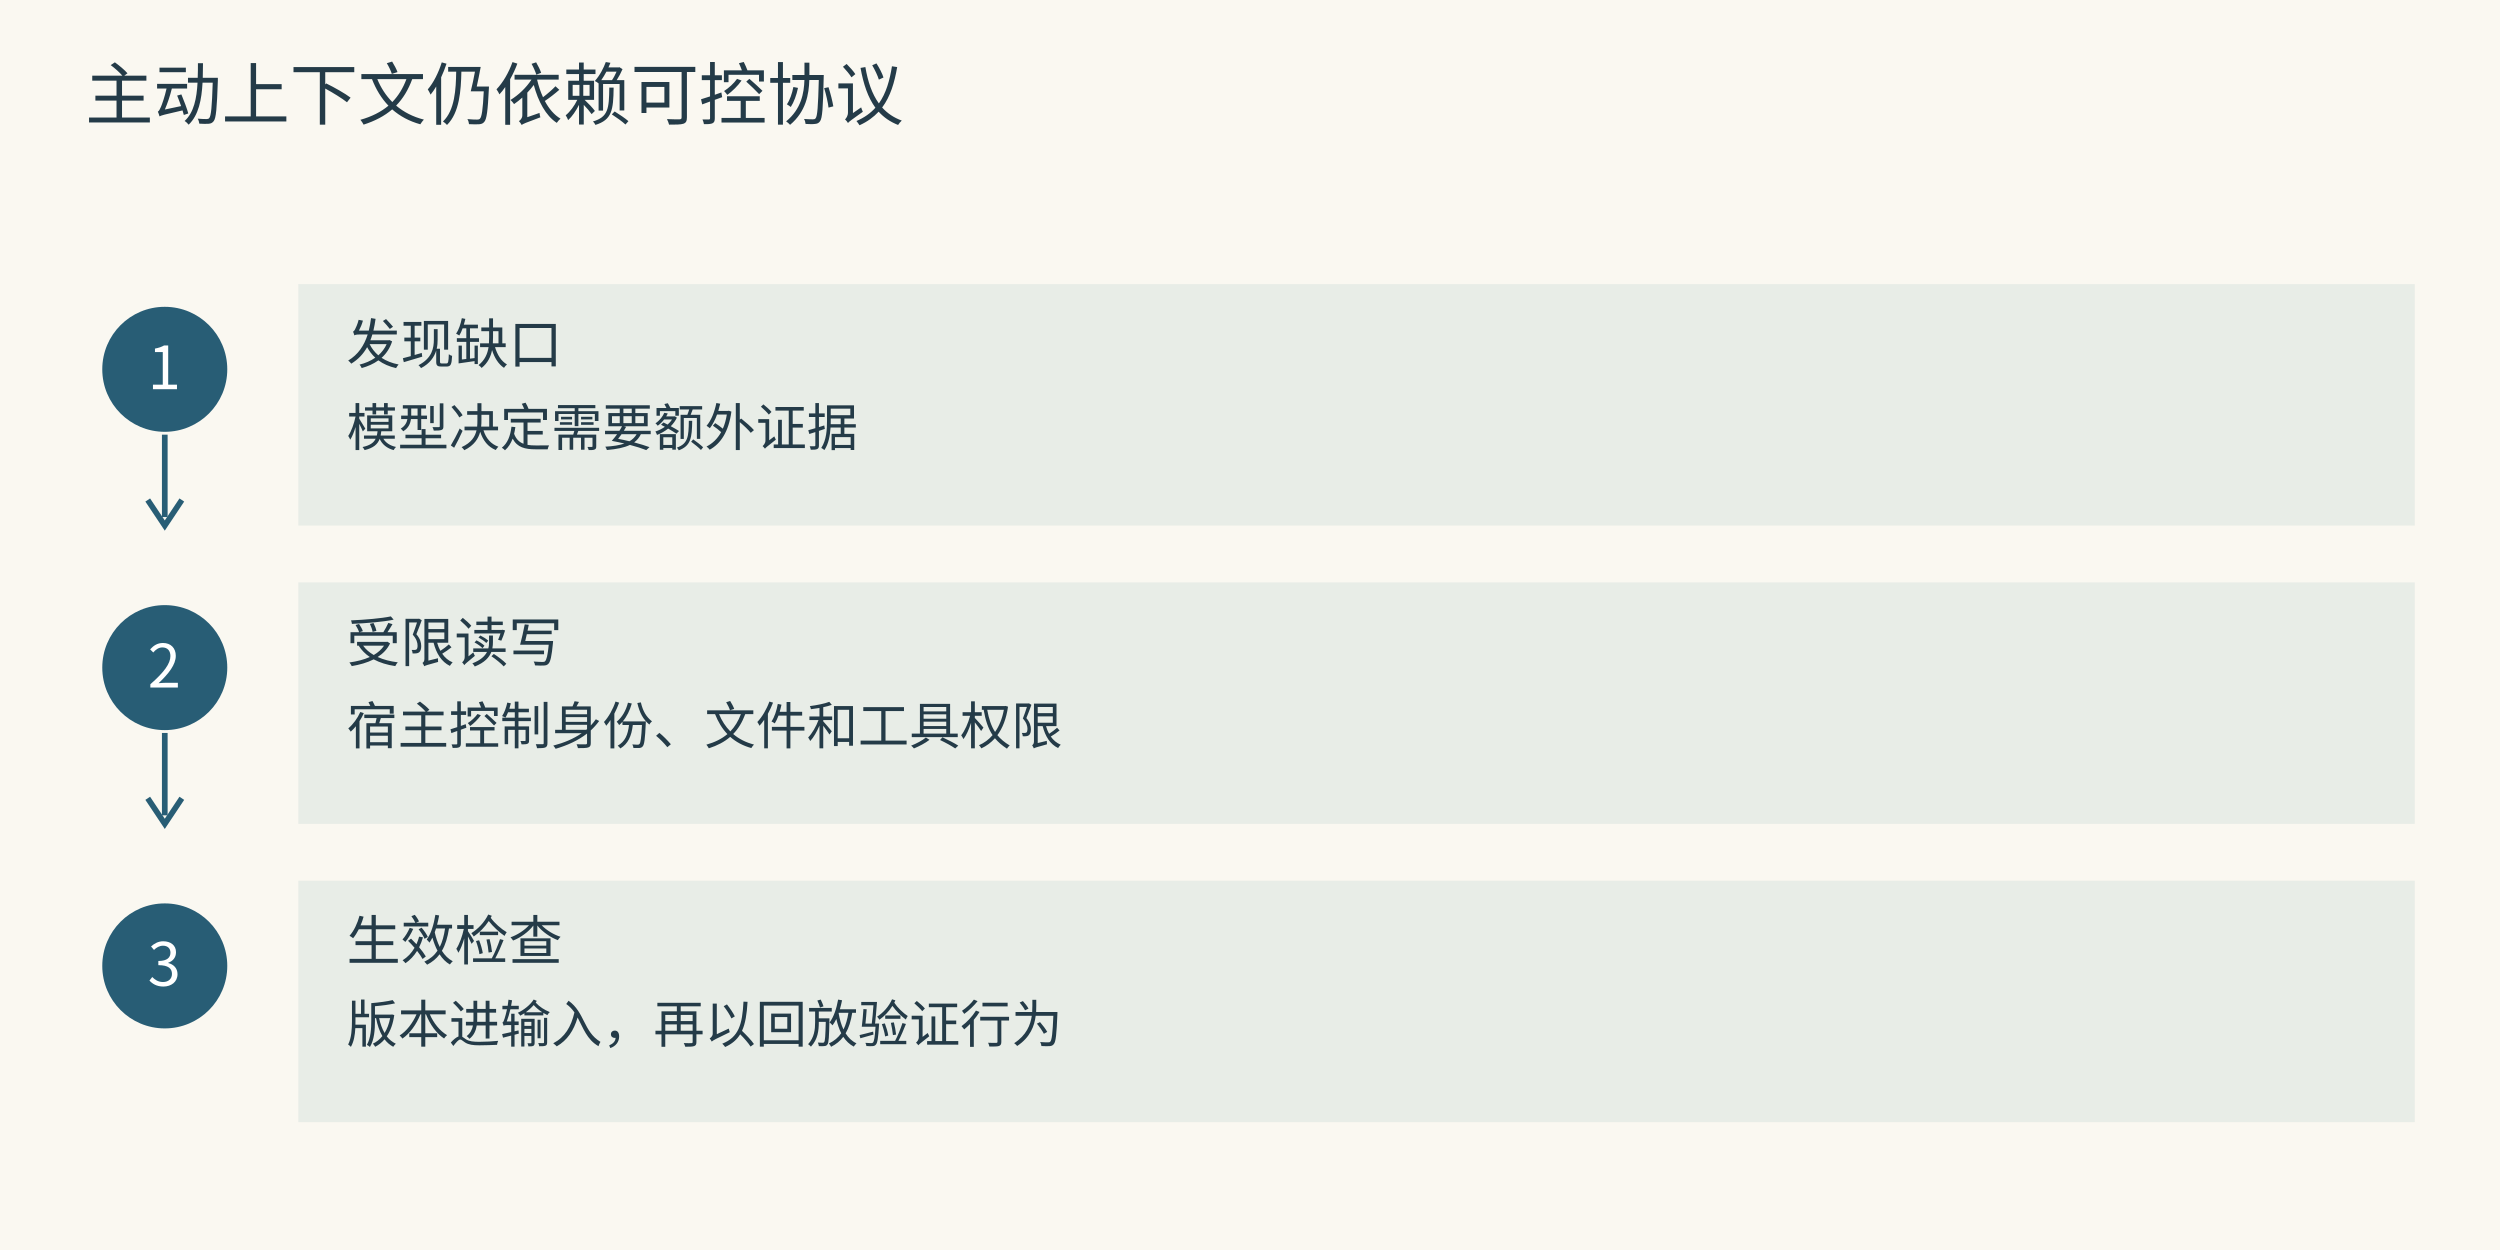
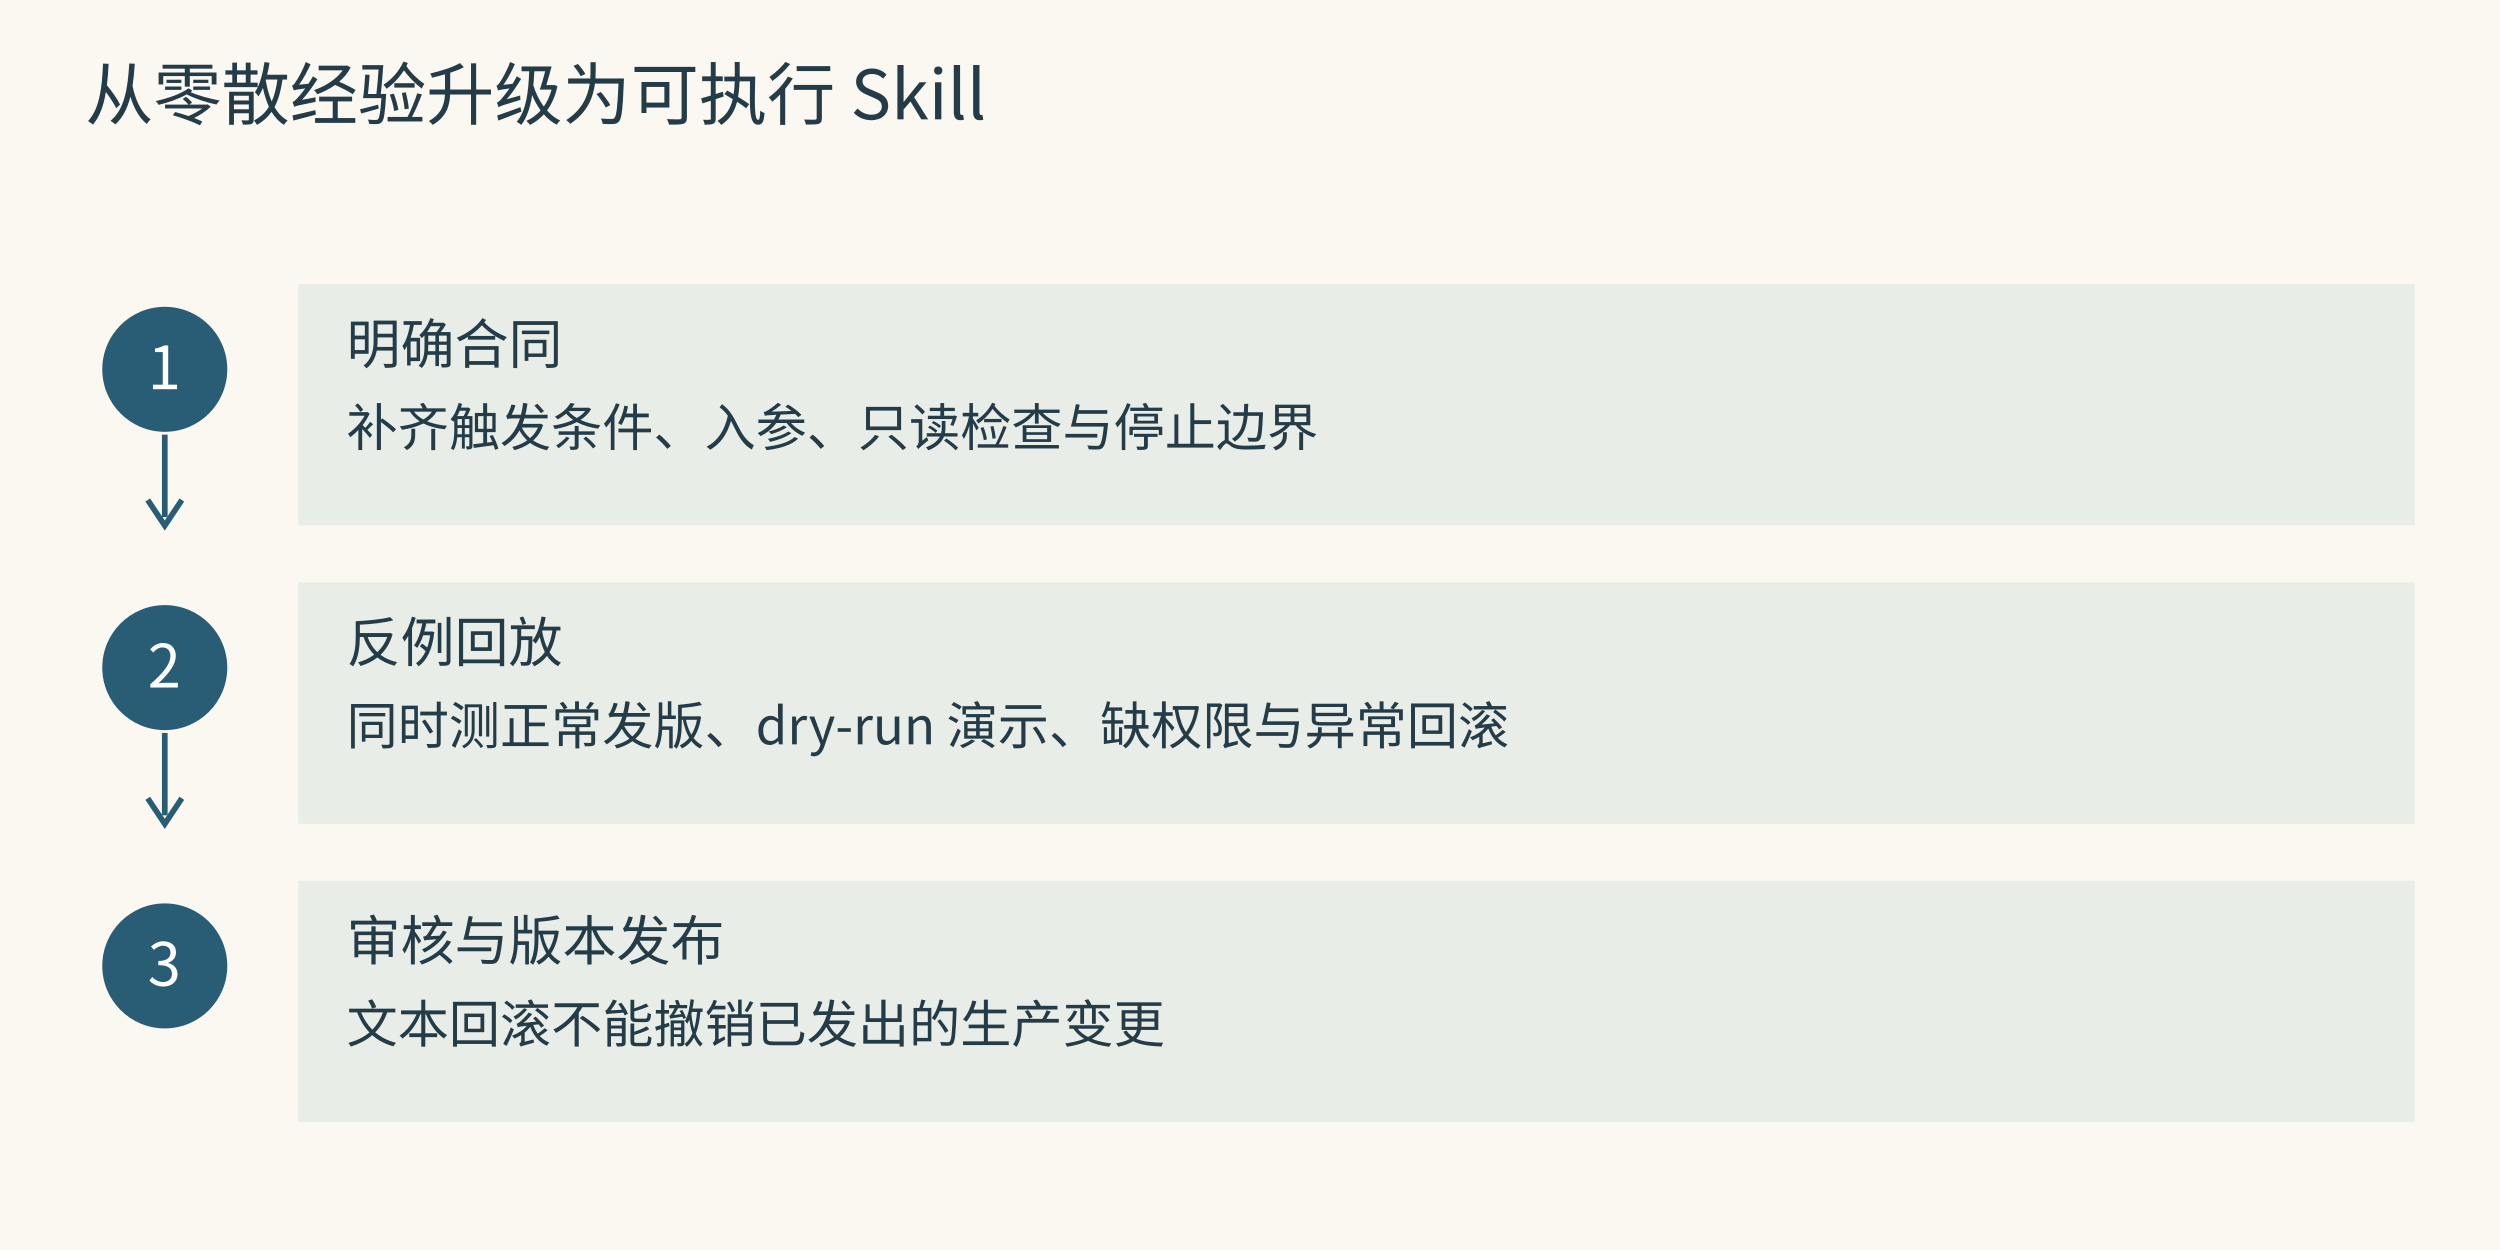
<svg xmlns="http://www.w3.org/2000/svg" viewBox="0 0 880 440" role="img" aria-labelledby="title desc">
  <rect width="880" height="440" fill="#faf8f1" />
  <g font-family="Noto Sans CJK SC,system-ui,sans-serif">
-     <text x="30" y="42" font-size="24" fill="#243b48">主动上下文仍依赖可控协议</text>
+     <text x="30" y="42" font-size="24" fill="#243b48">从零散经验升级为可执行 Skill</text>
    <circle cx="58" cy="130" r="22" fill="#285d75" />
    <text x="52" y="137" font-size="21" fill="white">1</text>
    <rect x="105" y="100" width="745" height="85" fill="#e8ede7" />
-     <text x="122" y="128" font-size="19" fill="#243b48">发现缺口</text>
-     <text x="122" y="157" font-size="18" fill="#243b48">模型决定需要额外证据</text>
+     <text x="122" y="128" font-size="19" fill="#243b48">明确合同</text>
+     <text x="122" y="157" font-size="18" fill="#243b48">补齐触发条件、入参、只读检查与停止边界</text>
    <path d="M58 153 V182" stroke="#285d75" stroke-width="2" />
    <path d="M52 176 L58 185 L64 176" fill="none" stroke="#285d75" stroke-width="2" />
    <circle cx="58" cy="235" r="22" fill="#285d75" />
    <text x="52" y="242" font-size="21" fill="white">2</text>
    <rect x="105" y="205" width="745" height="85" fill="#e8ede7" />
-     <text x="122" y="233" font-size="19" fill="#243b48">受限读写</text>
-     <text x="122" y="262" font-size="18" fill="#243b48">宿主控制身份、文件和工具权限</text>
+     <text x="122" y="233" font-size="19" fill="#243b48">反例回放</text>
+     <text x="122" y="262" font-size="18" fill="#243b48">同时测正常发版、dry-run 演示、缺权限与异常回滚</text>
    <path d="M58 258 V287" stroke="#285d75" stroke-width="2" />
    <path d="M52 281 L58 290 L64 281" fill="none" stroke="#285d75" stroke-width="2" />
    <circle cx="58" cy="340" r="22" fill="#285d75" />
    <text x="52" y="347" font-size="21" fill="white">3</text>
    <rect x="105" y="310" width="745" height="85" fill="#e8ede7" />
-     <text x="122" y="338" font-size="19" fill="#243b48">生效检查</text>
-     <text x="122" y="367" font-size="18" fill="#243b48">版本进输入，再以回放验证行为</text>
+     <text x="122" y="338" font-size="19" fill="#243b48">审核与版本发布</text>
+     <text x="122" y="367" font-size="18" fill="#243b48">文本回滚不能撤销已发出的生产变更</text>
  </g>
</svg>
